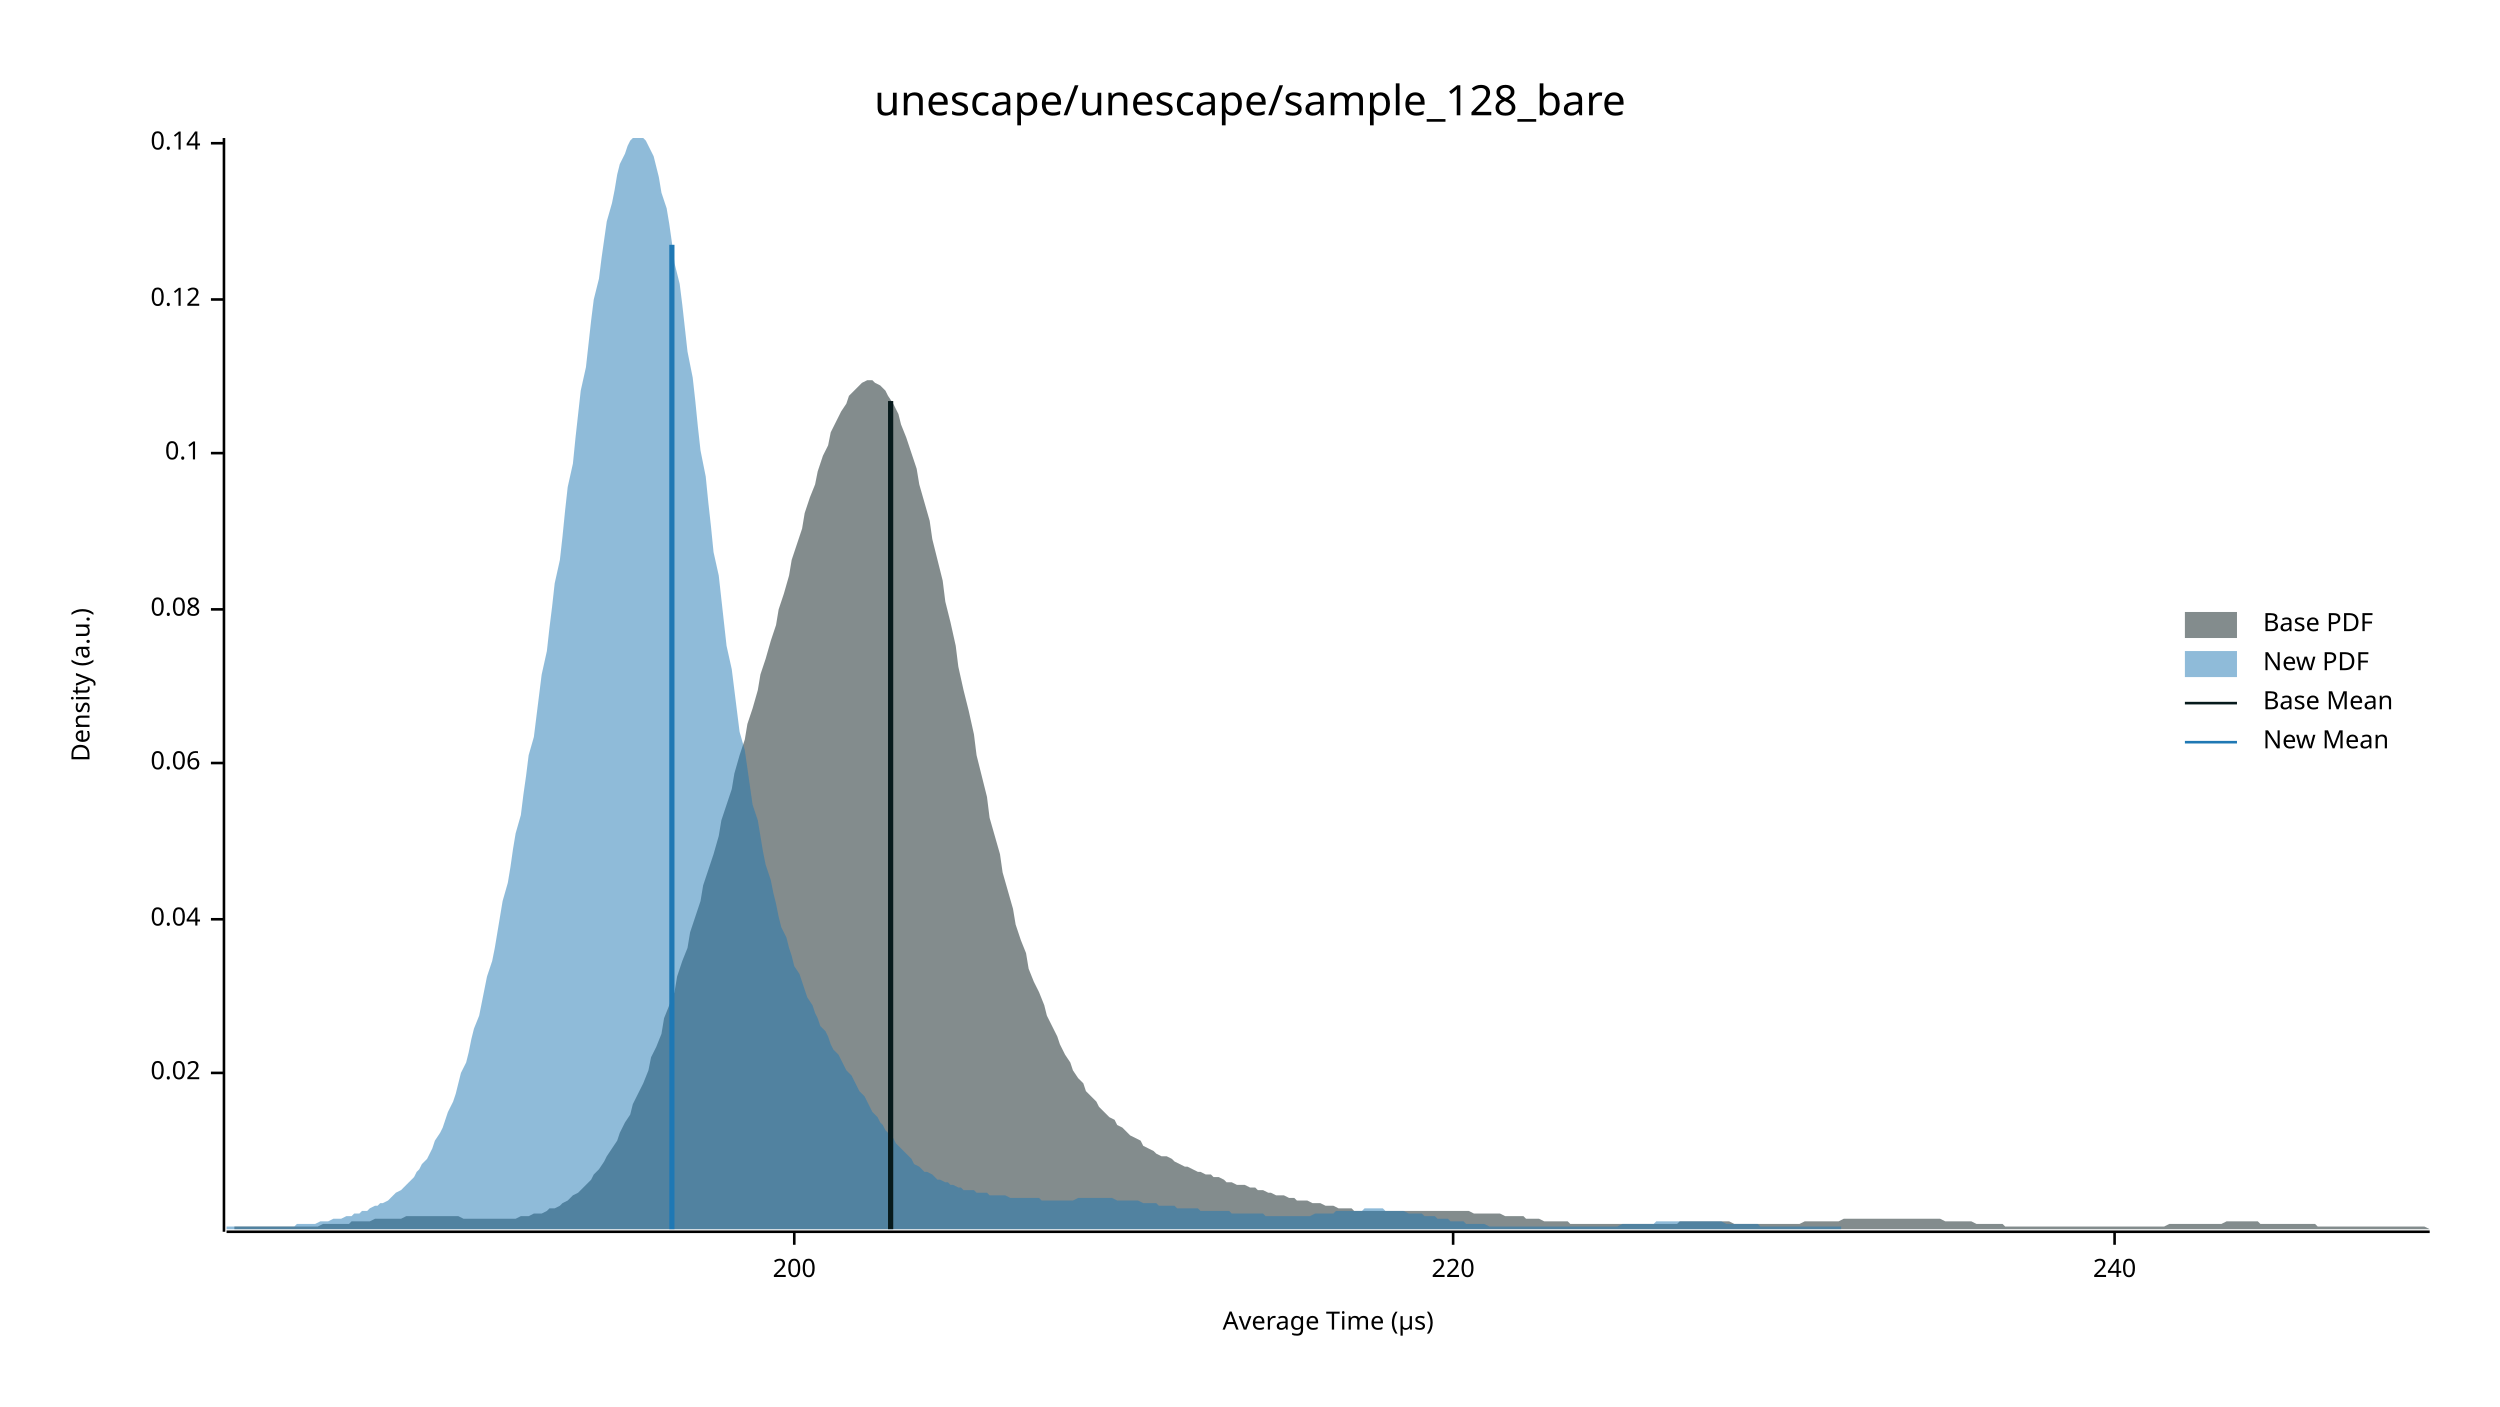
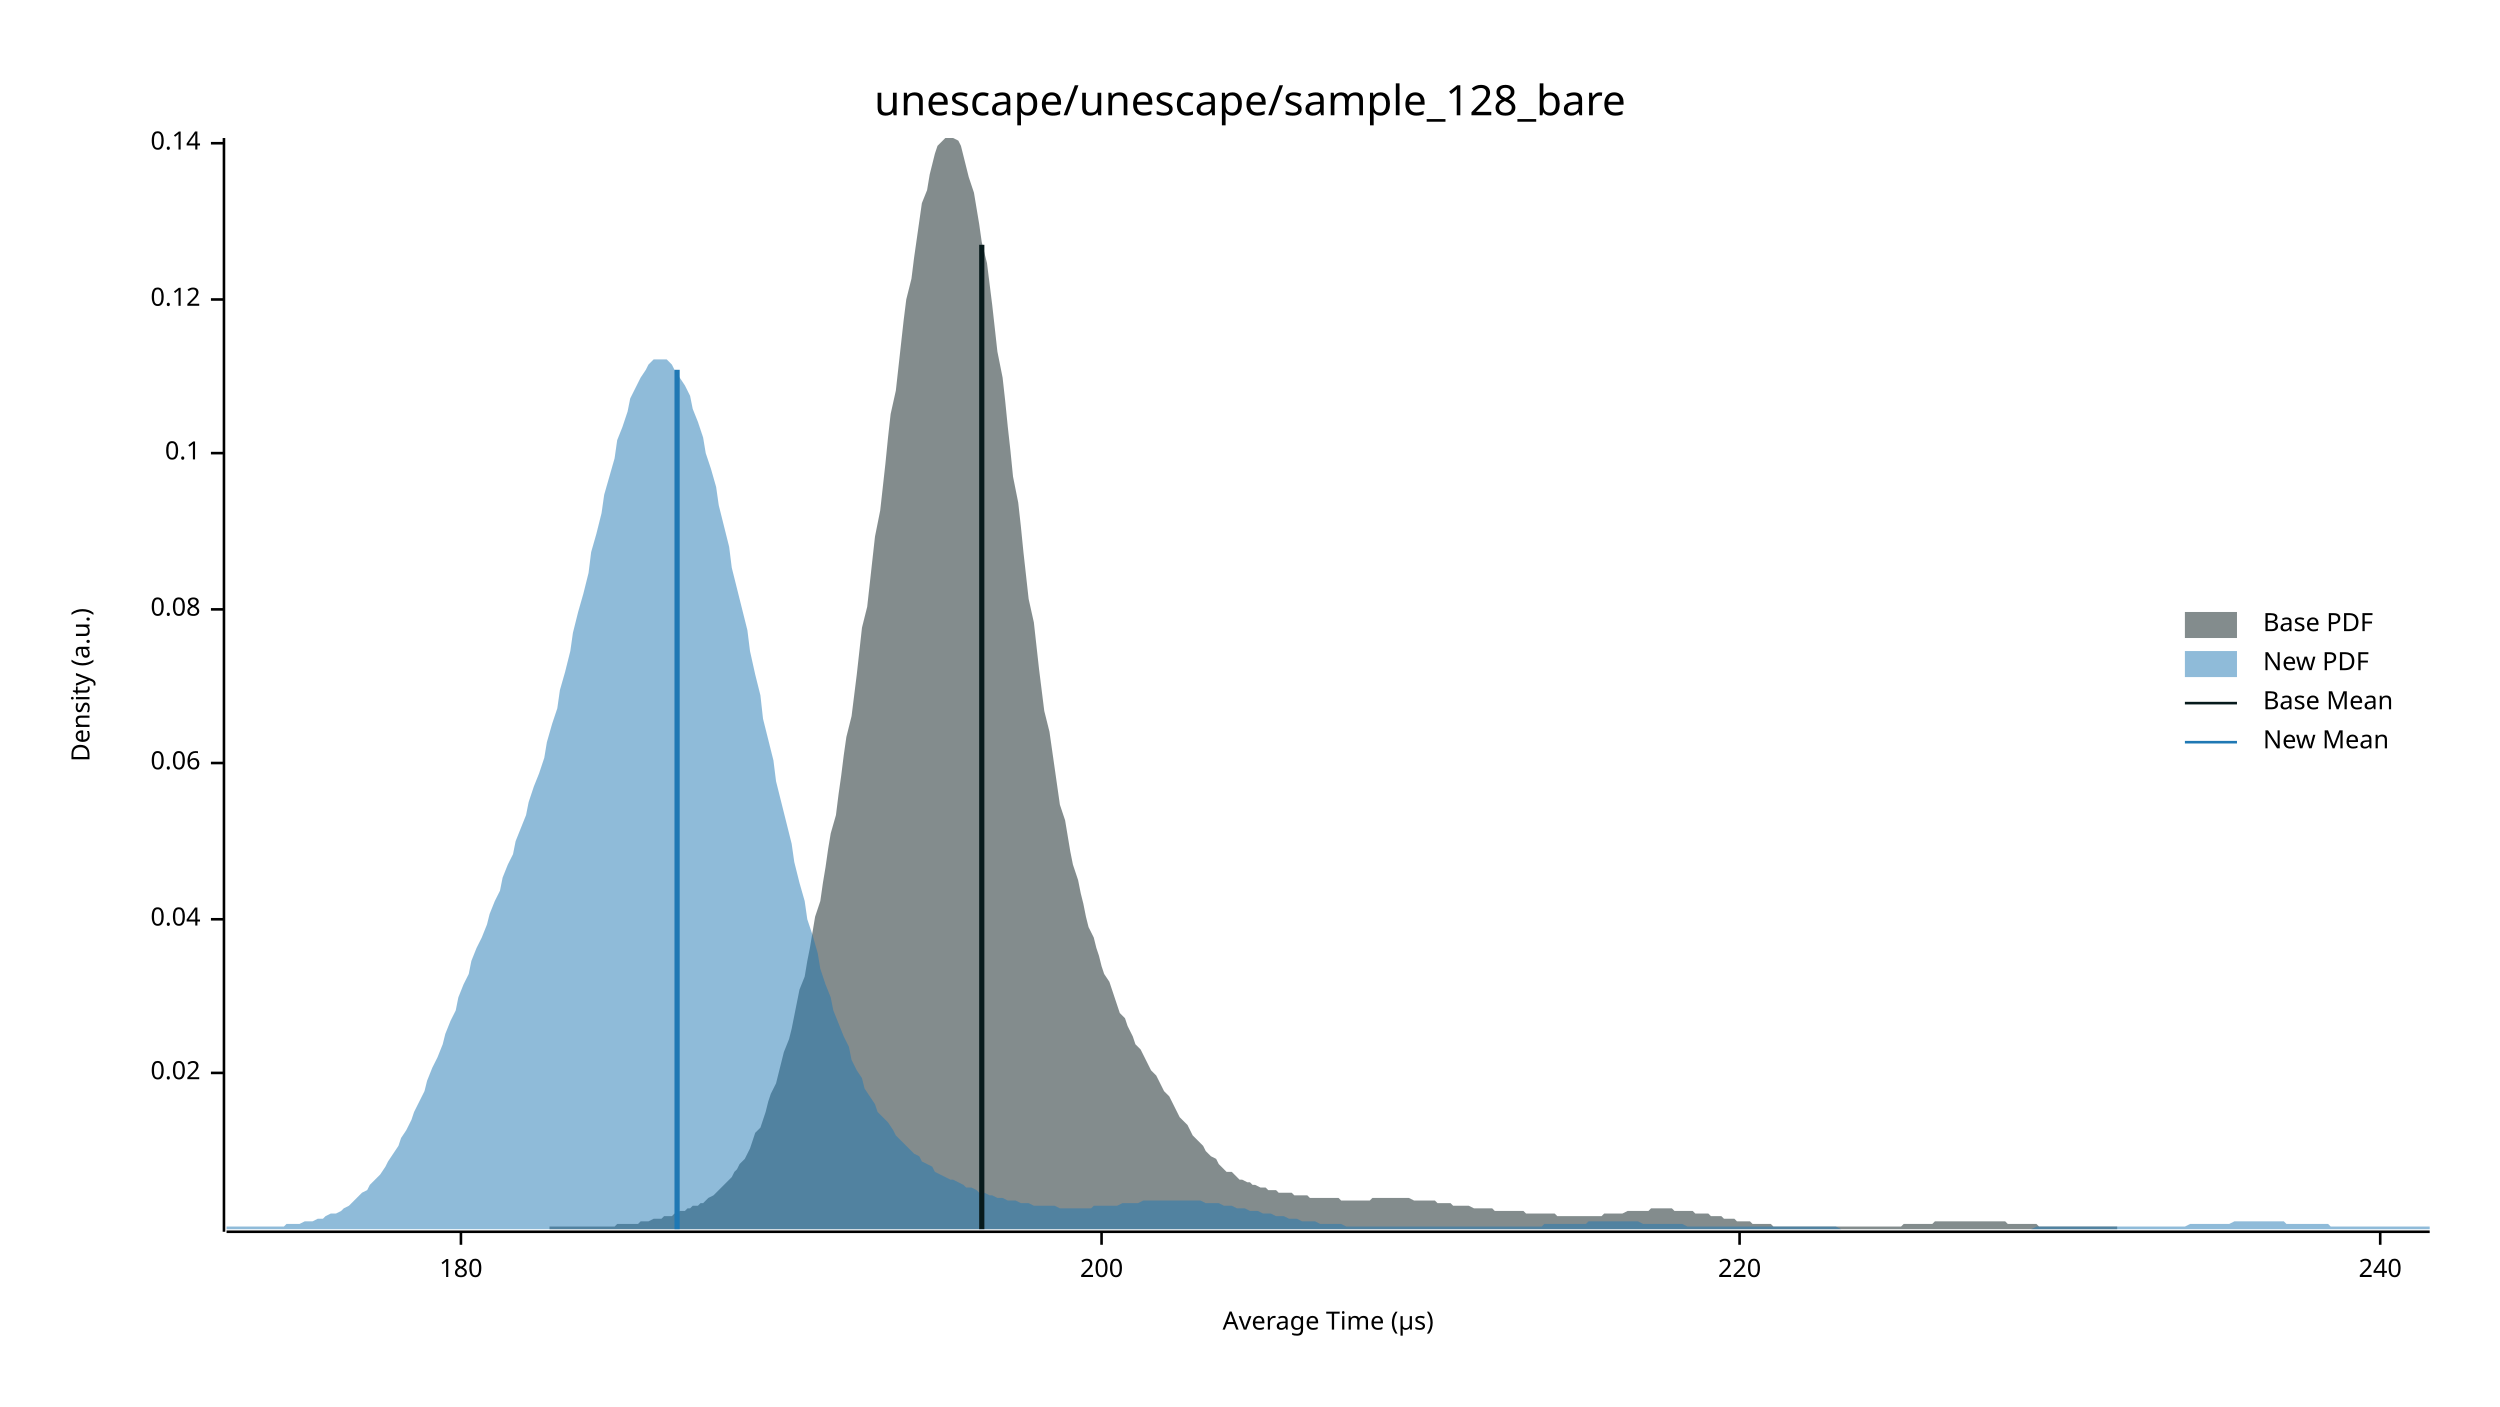
<svg xmlns="http://www.w3.org/2000/svg" width="960" height="540" viewBox="0 0 960 540">
  <text x="480" y="32" dy="0.76em" text-anchor="middle" font-family="sans-serif" font-size="16.129" opacity="1" fill="#000000">
unescape/unescape/sample_128_bare
</text>
  <text x="27" y="263" dy="0.76em" text-anchor="middle" font-family="sans-serif" font-size="9.677" opacity="1" fill="#000000" transform="rotate(270, 27, 263)">
Density (a.u.)
</text>
  <text x="510" y="513" dy="-0.5ex" text-anchor="middle" font-family="sans-serif" font-size="9.677" opacity="1" fill="#000000">
Average Time (µs)
</text>
  <polyline fill="none" opacity="1" stroke="#000000" stroke-width="1" points="86,53 86,473 " />
  <text x="77" y="412" dy="0.5ex" text-anchor="end" font-family="sans-serif" font-size="9.677" opacity="1" fill="#000000">
0.02
</text>
  <polyline fill="none" opacity="1" stroke="#000000" stroke-width="1" points="81,412 86,412 " />
  <text x="77" y="353" dy="0.5ex" text-anchor="end" font-family="sans-serif" font-size="9.677" opacity="1" fill="#000000">
0.04
</text>
  <polyline fill="none" opacity="1" stroke="#000000" stroke-width="1" points="81,353 86,353 " />
  <text x="77" y="293" dy="0.5ex" text-anchor="end" font-family="sans-serif" font-size="9.677" opacity="1" fill="#000000">
0.06
</text>
  <polyline fill="none" opacity="1" stroke="#000000" stroke-width="1" points="81,293 86,293 " />
  <text x="77" y="234" dy="0.5ex" text-anchor="end" font-family="sans-serif" font-size="9.677" opacity="1" fill="#000000">
0.08
</text>
  <polyline fill="none" opacity="1" stroke="#000000" stroke-width="1" points="81,234 86,234 " />
  <text x="77" y="174" dy="0.5ex" text-anchor="end" font-family="sans-serif" font-size="9.677" opacity="1" fill="#000000">
0.1
</text>
  <polyline fill="none" opacity="1" stroke="#000000" stroke-width="1" points="81,174 86,174 " />
  <text x="77" y="115" dy="0.5ex" text-anchor="end" font-family="sans-serif" font-size="9.677" opacity="1" fill="#000000">
0.12
</text>
  <polyline fill="none" opacity="1" stroke="#000000" stroke-width="1" points="81,115 86,115 " />
  <text x="77" y="55" dy="0.5ex" text-anchor="end" font-family="sans-serif" font-size="9.677" opacity="1" fill="#000000">
0.14
</text>
  <polyline fill="none" opacity="1" stroke="#000000" stroke-width="1" points="81,55 86,55 " />
  <polyline fill="none" opacity="1" stroke="#000000" stroke-width="1" points="87,473 933,473 " />
-   <text x="305" y="483" dy="0.76em" text-anchor="middle" font-family="sans-serif" font-size="9.677" opacity="1" fill="#000000">
+   <text x="177" y="483" dy="0.76em" text-anchor="middle" font-family="sans-serif" font-size="9.677" opacity="1" fill="#000000">
+ 180
+ </text>
+   <polyline fill="none" opacity="1" stroke="#000000" stroke-width="1" points="177,473 177,478 " />
+   <text x="423" y="483" dy="0.76em" text-anchor="middle" font-family="sans-serif" font-size="9.677" opacity="1" fill="#000000">
200
</text>
-   <polyline fill="none" opacity="1" stroke="#000000" stroke-width="1" points="305,473 305,478 " />
-   <text x="558" y="483" dy="0.76em" text-anchor="middle" font-family="sans-serif" font-size="9.677" opacity="1" fill="#000000">
+   <polyline fill="none" opacity="1" stroke="#000000" stroke-width="1" points="423,473 423,478 " />
+   <text x="668" y="483" dy="0.76em" text-anchor="middle" font-family="sans-serif" font-size="9.677" opacity="1" fill="#000000">
220
</text>
-   <polyline fill="none" opacity="1" stroke="#000000" stroke-width="1" points="558,473 558,478 " />
-   <text x="812" y="483" dy="0.76em" text-anchor="middle" font-family="sans-serif" font-size="9.677" opacity="1" fill="#000000">
+   <polyline fill="none" opacity="1" stroke="#000000" stroke-width="1" points="668,473 668,478 " />
+   <text x="914" y="483" dy="0.76em" text-anchor="middle" font-family="sans-serif" font-size="9.677" opacity="1" fill="#000000">
240
</text>
-   <polyline fill="none" opacity="1" stroke="#000000" stroke-width="1" points="812,473 812,478 " />
-   <polygon opacity="0.5" fill="#071A1C" points="90,471 91,471 93,471 95,471 97,471 98,471 100,471 102,471 103,471 105,471 107,471 108,471 110,471 112,471 113,471 115,471 117,471 119,471 120,471 122,471 124,470 125,470 127,470 129,470 130,470 132,470 134,470 135,469 137,469 139,469 140,469 142,469 144,468 146,468 147,468 149,468 151,468 152,468 154,468 156,467 157,467 159,467 161,467 162,467 164,467 166,467 167,467 169,467 171,467 173,467 174,467 176,467 178,468 179,468 181,468 183,468 184,468 186,468 188,468 189,468 191,468 193,468 195,468 196,468 198,468 200,467 201,467 203,467 205,466 206,466 208,466 210,465 211,464 213,464 215,463 216,462 218,461 220,459 222,458 223,457 225,455 227,453 228,451 230,449 232,446 233,444 235,441 237,438 238,435 240,431 242,428 243,424 245,420 247,416 249,411 250,406 252,402 254,397 255,391 257,386 259,381 260,375 262,369 264,364 265,358 267,352 269,346 270,340 272,334 274,328 276,321 277,315 279,309 281,303 282,297 284,290 286,284 287,278 289,272 291,265 292,259 294,253 296,246 298,240 299,234 301,228 303,221 304,215 306,209 308,203 309,197 311,191 313,186 314,181 316,175 318,171 319,166 321,162 323,158 325,155 326,152 328,150 330,148 331,147 333,146 335,146 336,147 338,148 340,150 341,152 343,155 345,159 346,163 348,168 350,174 352,180 353,186 355,193 357,200 358,207 360,215 362,223 363,231 365,239 367,248 368,256 370,265 372,273 374,282 375,290 377,298 379,306 380,314 382,321 384,328 385,335 387,342 389,349 390,355 392,361 394,366 395,372 397,377 399,381 401,386 402,390 404,394 406,398 407,401 409,405 411,408 412,411 414,414 416,416 417,419 419,421 421,423 422,425 424,427 426,429 428,430 429,432 431,433 433,435 434,436 436,437 438,438 439,440 441,441 443,442 444,443 446,444 448,444 450,445 451,446 453,447 455,448 456,448 458,449 460,450 461,450 463,451 465,451 466,452 468,452 470,453 471,454 473,454 475,455 477,455 478,455 480,456 482,456 483,457 485,457 487,458 488,458 490,459 492,459 493,459 495,460 497,460 498,461 500,461 502,461 504,462 505,462 507,462 509,463 510,463 512,463 514,464 515,464 517,464 519,464 520,465 522,465 524,465 526,465 527,465 529,465 531,465 532,465 534,465 536,465 537,465 539,465 541,465 542,465 544,465 546,465 547,465 549,465 551,465 553,465 554,465 556,465 558,465 559,465 561,465 563,465 564,465 566,466 568,466 569,466 571,466 573,466 574,466 576,466 578,467 580,467 581,467 583,467 585,467 586,468 588,468 590,468 591,468 593,469 595,469 596,469 598,469 600,469 602,469 603,470 605,470 607,470 608,470 610,470 612,470 613,470 615,470 617,470 618,470 620,470 622,470 623,470 625,470 627,470 629,470 630,470 632,470 634,470 635,470 637,470 639,470 640,470 642,470 644,470 645,469 647,469 649,469 650,469 652,469 654,469 656,469 657,469 659,469 661,469 662,469 664,469 666,470 667,470 669,470 671,470 672,470 674,470 676,470 677,470 679,470 681,470 683,470 684,470 686,470 688,470 689,470 691,470 693,469 694,469 696,469 698,469 699,469 701,469 703,469 705,469 706,469 708,468 710,468 711,468 713,468 715,468 716,468 718,468 720,468 721,468 723,468 725,468 726,468 728,468 730,468 732,468 733,468 735,468 737,468 738,468 740,468 742,468 743,468 745,468 747,469 748,469 750,469 752,469 753,469 755,469 757,469 759,470 760,470 762,470 764,470 765,470 767,470 769,470 770,471 772,471 774,471 775,471 777,471 779,471 781,471 782,471 784,471 786,471 787,471 789,471 791,471 792,471 794,471 796,471 797,471 799,471 801,471 802,471 804,471 806,471 808,471 809,471 811,471 813,471 814,471 816,471 818,471 819,471 821,471 823,471 824,471 826,471 828,471 829,471 831,471 833,470 835,470 836,470 838,470 840,470 841,470 843,470 845,470 846,470 848,470 850,470 851,470 853,470 855,469 857,469 858,469 860,469 862,469 863,469 865,469 867,469 868,470 870,470 872,470 873,470 875,470 877,470 878,470 880,470 882,470 884,470 885,470 887,470 889,470 890,471 892,471 894,471 895,471 897,471 899,471 900,471 902,471 904,471 905,471 907,471 909,471 911,471 912,471 914,471 916,471 917,471 919,471 921,471 922,471 924,471 926,471 927,471 929,471 931,471 933,472 933,472 90,472 " />
-   <polygon opacity="0.5" fill="#1F78B4" points="87,471 88,471 89,471 90,471 91,471 93,471 94,471 95,471 96,471 98,471 99,471 100,471 101,471 103,471 104,471 105,471 106,471 108,471 109,471 110,471 111,471 113,471 114,470 115,470 116,470 118,470 119,470 120,470 121,470 123,469 124,469 125,469 126,469 128,468 129,468 130,468 131,468 133,467 134,467 135,467 136,466 138,466 139,465 140,465 141,465 142,464 144,463 145,463 146,462 147,462 149,461 150,460 151,459 152,458 154,457 155,456 156,455 157,454 159,452 160,450 161,449 162,447 164,445 165,443 166,441 167,438 169,435 170,433 171,430 172,427 174,423 175,420 176,416 177,412 179,408 180,404 181,399 182,395 184,390 185,385 186,380 187,375 189,369 190,364 191,358 192,352 193,346 195,339 196,333 197,326 198,320 200,313 201,305 202,298 203,290 205,283 206,275 207,267 208,259 210,250 211,241 212,233 213,224 215,215 216,206 217,196 218,187 220,178 221,168 222,159 223,150 225,141 226,132 227,123 228,115 230,107 231,99 232,92 233,85 235,78 236,73 237,67 238,63 240,59 241,56 242,54 243,53 245,53 246,53 247,53 248,54 249,56 251,60 252,64 253,68 254,74 256,80 257,86 258,93 259,101 261,109 262,117 263,126 264,135 266,145 267,154 268,164 269,173 271,183 272,193 273,202 274,212 276,221 277,230 278,239 279,248 281,257 282,265 283,273 284,281 286,288 287,295 288,302 289,309 291,315 292,321 293,327 294,332 296,338 297,343 298,347 299,352 300,356 302,360 303,364 304,367 305,371 307,374 308,377 309,380 310,383 312,386 313,389 314,391 315,394 317,396 318,398 319,401 320,403 322,405 323,407 324,409 325,411 327,413 328,415 329,417 330,419 332,421 333,423 334,425 335,427 337,429 338,431 339,432 340,434 342,436 343,437 344,439 345,440 347,442 348,443 349,444 350,445 351,447 353,448 354,449 355,450 356,450 358,451 359,452 360,453 361,453 363,454 364,454 365,455 366,455 368,456 369,456 370,457 371,457 373,457 374,457 375,458 376,458 378,458 379,458 380,459 381,459 383,459 384,459 385,459 386,459 388,460 389,460 390,460 391,460 393,460 394,460 395,460 396,460 398,460 399,460 400,461 401,461 403,461 404,461 405,461 406,461 407,461 409,461 410,461 411,461 412,461 414,460 415,460 416,460 417,460 419,460 420,460 421,460 422,460 424,460 425,460 426,460 427,460 429,461 430,461 431,461 432,461 434,461 435,461 436,461 437,461 439,462 440,462 441,462 442,462 444,462 445,463 446,463 447,463 449,463 450,463 451,463 452,464 454,464 455,464 456,464 457,464 458,464 460,464 461,465 462,465 463,465 465,465 466,465 467,465 468,465 470,465 471,465 472,465 473,466 475,466 476,466 477,466 478,466 480,466 481,466 482,466 483,466 485,466 486,467 487,467 488,467 490,467 491,467 492,467 493,467 495,467 496,467 497,467 498,467 500,467 501,467 502,467 503,467 505,466 506,466 507,466 508,466 509,466 511,466 512,466 513,465 514,465 516,465 517,465 518,465 519,465 521,465 522,465 523,465 524,464 526,464 527,464 528,464 529,464 531,464 532,465 533,465 534,465 536,465 537,465 538,465 539,465 541,466 542,466 543,466 544,466 546,466 547,467 548,467 549,467 551,467 552,468 553,468 554,468 556,468 557,469 558,469 559,469 561,469 562,469 563,470 564,470 565,470 567,470 568,470 569,470 570,470 572,471 573,471 574,471 575,471 577,471 578,471 579,471 580,471 582,471 583,471 584,471 585,471 587,471 588,471 589,471 590,471 592,471 593,471 594,471 595,471 597,471 598,471 599,471 600,471 602,471 603,471 604,471 605,471 607,471 608,471 609,471 610,471 612,471 613,471 614,471 615,471 616,471 618,471 619,471 620,471 621,471 623,470 624,470 625,470 626,470 628,470 629,470 630,470 631,470 633,470 634,470 635,470 636,469 638,469 639,469 640,469 641,469 643,469 644,469 645,469 646,469 648,469 649,469 650,469 651,469 653,469 654,469 655,469 656,469 658,469 659,469 660,469 661,469 663,470 664,470 665,470 666,470 667,470 669,470 670,470 671,470 672,470 674,470 675,470 676,471 677,471 679,471 680,471 681,471 682,471 684,471 685,471 686,471 687,471 689,471 690,471 691,471 692,471 694,471 695,471 696,471 697,471 699,471 700,471 701,471 702,471 704,471 705,471 706,471 707,471 707,472 87,472 " />
-   <polyline fill="none" opacity="1" stroke="#071A1C" stroke-width="2" points="342,472 342,154 " />
-   <polyline fill="none" opacity="1" stroke="#1F78B4" stroke-width="2" points="258,472 258,94 " />
+   <polyline fill="none" opacity="1" stroke="#000000" stroke-width="1" points="914,473 914,478 " />
+   <polygon opacity="0.5" fill="#071A1C" points="211,471 212,471 213,471 214,471 216,471 217,471 218,471 219,471 220,471 222,471 223,471 224,471 225,471 226,471 228,471 229,471 230,471 231,471 233,471 234,471 235,471 236,471 237,470 239,470 240,470 241,470 242,470 243,470 245,470 246,469 247,469 248,469 249,469 251,468 252,468 253,468 254,468 255,467 257,467 258,467 259,466 260,466 261,465 263,465 264,464 265,464 266,463 268,463 269,462 270,462 271,461 272,460 274,459 275,458 276,457 277,456 278,455 280,453 281,452 282,450 283,449 284,447 286,445 287,443 288,441 289,438 290,435 292,433 293,430 294,427 295,423 296,420 298,416 299,412 300,408 301,404 303,399 304,395 305,390 306,385 307,380 309,375 310,369 311,364 312,358 313,352 315,346 316,339 317,333 318,326 319,320 321,313 322,305 323,298 324,290 325,283 327,275 328,267 329,259 330,250 331,241 333,233 334,224 335,215 336,206 338,196 339,187 340,178 341,168 342,159 344,150 345,141 346,132 347,123 348,115 350,107 351,99 352,92 353,85 354,78 356,73 357,67 358,63 359,59 360,56 362,54 363,53 364,53 365,53 366,53 368,54 369,56 370,60 371,64 372,68 374,74 375,80 376,86 377,93 379,101 380,109 381,117 382,126 383,135 385,145 386,154 387,164 388,173 389,183 391,193 392,202 393,212 394,221 395,230 397,239 398,248 399,257 400,265 401,273 403,281 404,288 405,295 406,302 407,309 409,315 410,321 411,327 412,332 414,338 415,343 416,347 417,352 418,356 420,360 421,364 422,367 423,371 424,374 426,377 427,380 428,383 429,386 430,389 432,391 433,394 434,396 435,398 436,401 438,403 439,405 440,407 441,409 442,411 444,413 445,415 446,417 447,419 449,421 450,423 451,425 452,427 453,429 455,431 456,432 457,434 458,436 459,437 461,439 462,440 463,442 464,443 465,444 467,445 468,447 469,448 470,449 471,450 473,450 474,451 475,452 476,453 477,453 479,454 480,454 481,455 482,455 484,456 485,456 486,456 487,457 488,457 490,457 491,458 492,458 493,458 494,458 496,458 497,459 498,459 499,459 500,459 502,459 503,460 504,460 505,460 506,460 508,460 509,460 510,460 511,460 512,460 514,460 515,461 516,461 517,461 519,461 520,461 521,461 522,461 523,461 525,461 526,461 527,460 528,460 529,460 531,460 532,460 533,460 534,460 535,460 537,460 538,460 539,460 540,460 541,460 543,461 544,461 545,461 546,461 547,461 549,461 550,461 551,461 552,462 554,462 555,462 556,462 557,462 558,463 560,463 561,463 562,463 563,463 564,463 566,464 567,464 568,464 569,464 570,464 572,464 573,464 574,465 575,465 576,465 578,465 579,465 580,465 581,465 582,465 584,465 585,465 586,466 587,466 589,466 590,466 591,466 592,466 593,466 595,466 596,466 597,466 598,467 599,467 601,467 602,467 603,467 604,467 605,467 607,467 608,467 609,467 610,467 611,467 613,467 614,467 615,467 616,466 617,466 619,466 620,466 621,466 622,466 623,466 625,465 626,465 627,465 628,465 630,465 631,465 632,465 633,465 634,464 636,464 637,464 638,464 639,464 640,464 642,464 643,465 644,465 645,465 646,465 648,465 649,465 650,465 651,466 652,466 654,466 655,466 656,466 657,467 658,467 660,467 661,467 662,468 663,468 665,468 666,468 667,469 668,469 669,469 671,469 672,469 673,470 674,470 675,470 677,470 678,470 679,470 680,470 681,471 683,471 684,471 685,471 686,471 687,471 689,471 690,471 691,471 692,471 693,471 695,471 696,471 697,471 698,471 700,471 701,471 702,471 703,471 704,471 706,471 707,471 708,471 709,471 710,471 712,471 713,471 714,471 715,471 716,471 718,471 719,471 720,471 721,471 722,471 724,471 725,471 726,471 727,471 728,471 730,471 731,470 732,470 733,470 735,470 736,470 737,470 738,470 739,470 741,470 742,470 743,469 744,469 745,469 747,469 748,469 749,469 750,469 751,469 753,469 754,469 755,469 756,469 757,469 759,469 760,469 761,469 762,469 763,469 765,469 766,469 767,469 768,469 770,469 771,470 772,470 773,470 774,470 776,470 777,470 778,470 779,470 780,470 782,470 783,471 784,471 785,471 786,471 788,471 789,471 790,471 791,471 792,471 794,471 795,471 796,471 797,471 798,471 800,471 801,471 802,471 803,471 805,471 806,471 807,471 808,471 809,471 811,471 812,471 813,471 813,472 211,472 " />
+   <polygon opacity="0.5" fill="#1F78B4" points="87,471 88,471 90,471 92,471 93,471 95,471 97,471 98,471 100,471 102,471 103,471 105,471 107,471 109,471 110,470 112,470 114,470 115,470 117,469 119,469 120,469 122,468 124,468 125,467 127,466 129,466 131,465 132,464 134,463 136,461 137,460 139,458 141,457 142,455 144,453 146,451 148,448 149,446 151,443 153,440 154,437 156,434 158,430 159,427 161,423 163,419 164,415 166,410 168,406 170,401 171,397 173,392 175,388 176,383 178,378 180,374 181,369 183,364 185,360 187,355 188,351 190,346 192,342 193,337 195,332 197,328 198,323 200,318 202,313 203,308 205,302 207,297 209,291 210,285 212,278 214,272 215,265 217,258 219,250 220,243 222,235 224,228 226,220 227,212 229,205 231,197 232,190 234,183 236,176 237,169 239,164 241,158 242,153 244,149 246,145 248,142 249,140 251,138 253,138 254,138 256,138 258,140 259,142 261,145 263,148 265,152 266,157 268,162 270,168 271,174 273,180 275,187 276,194 278,202 280,210 281,218 283,226 285,234 287,242 288,250 290,259 292,267 293,276 295,284 297,292 298,300 300,308 302,316 304,324 305,331 307,339 309,346 310,353 312,359 314,366 315,372 317,378 319,383 320,388 322,393 324,398 326,402 327,407 329,411 331,414 332,418 334,421 336,424 337,427 339,429 341,431 343,434 344,436 346,438 348,440 349,441 351,443 353,444 354,446 356,447 358,448 359,450 361,451 363,452 365,453 366,453 368,454 370,455 371,456 373,456 375,457 376,458 378,458 380,459 381,459 383,460 385,460 387,461 388,461 390,461 392,462 393,462 395,462 397,463 398,463 400,463 402,463 404,463 405,463 407,464 409,464 410,464 412,464 414,464 415,464 417,464 419,464 420,463 422,463 424,463 426,463 427,463 429,463 431,462 432,462 434,462 436,462 437,462 439,461 441,461 443,461 444,461 446,461 448,461 449,461 451,461 453,461 454,461 456,461 458,461 459,461 461,461 463,462 465,462 466,462 468,462 470,463 471,463 473,463 475,464 476,464 478,464 480,465 482,465 483,465 485,466 487,466 488,466 490,467 492,467 493,467 495,468 497,468 498,468 500,469 502,469 504,469 505,469 507,470 509,470 510,470 512,470 514,470 515,470 517,471 519,471 521,471 522,471 524,471 526,471 527,471 529,471 531,471 532,471 534,471 536,471 537,471 539,471 541,471 543,471 544,471 546,471 548,471 549,471 551,471 553,471 554,471 556,471 558,471 560,471 561,471 563,471 565,471 566,471 568,471 570,471 571,471 573,471 575,471 576,471 578,471 580,471 582,471 583,471 585,471 587,471 588,471 590,471 592,471 593,470 595,470 597,470 599,470 600,470 602,470 604,470 605,470 607,470 609,470 610,469 612,469 614,469 615,469 617,469 619,469 621,469 622,469 624,469 626,469 627,469 629,469 631,470 632,470 634,470 636,470 638,470 639,470 641,470 643,470 644,470 646,470 648,471 649,471 651,471 653,471 654,471 656,471 658,471 660,471 661,471 663,471 665,471 666,471 668,471 670,471 671,471 673,471 675,471 676,471 678,471 680,471 682,471 683,471 685,471 687,471 688,471 690,471 692,471 693,471 695,471 697,471 699,471 700,471 702,471 704,471 705,471 707,472 709,472 710,472 712,472 714,472 715,472 717,472 719,472 721,472 722,472 724,472 726,472 727,472 729,472 731,472 732,472 734,472 736,472 738,472 739,472 741,472 743,472 744,472 746,472 748,472 749,472 751,472 753,472 754,472 756,472 758,472 760,472 761,472 763,472 765,472 766,472 768,472 770,472 771,472 773,472 775,472 777,472 778,472 780,472 782,471 783,471 785,471 787,471 788,471 790,471 792,471 793,471 795,471 797,471 799,471 800,471 802,471 804,471 805,471 807,471 809,471 810,471 812,471 814,471 816,471 817,471 819,471 821,471 822,471 824,471 826,471 827,471 829,471 831,471 832,471 834,471 836,471 838,471 839,471 841,470 843,470 844,470 846,470 848,470 849,470 851,470 853,470 855,470 856,470 858,469 860,469 861,469 863,469 865,469 866,469 868,469 870,469 871,469 873,469 875,469 877,469 878,470 880,470 882,470 883,470 885,470 887,470 888,470 890,470 892,470 894,470 895,471 897,471 899,471 900,471 902,471 904,471 905,471 907,471 909,471 910,471 912,471 914,471 916,471 917,471 919,471 921,471 922,471 924,471 926,471 927,471 929,471 931,471 933,471 933,472 87,472 " />
+   <polyline fill="none" opacity="1" stroke="#071A1C" stroke-width="2" points="377,472 377,94 " />
+   <polyline fill="none" opacity="1" stroke="#1F78B4" stroke-width="2" points="260,472 260,142 " />
  <text x="869" y="235" dy="0.76em" text-anchor="start" font-family="sans-serif" font-size="9.677" opacity="1" fill="#000000">
Base PDF
</text>
  <text x="869" y="250" dy="0.76em" text-anchor="start" font-family="sans-serif" font-size="9.677" opacity="1" fill="#000000">
New PDF
</text>
  <text x="869" y="265" dy="0.76em" text-anchor="start" font-family="sans-serif" font-size="9.677" opacity="1" fill="#000000">
Base Mean
</text>
  <text x="869" y="280" dy="0.76em" text-anchor="start" font-family="sans-serif" font-size="9.677" opacity="1" fill="#000000">
New Mean
</text>
  <rect x="839" y="235" width="20" height="10" opacity="0.5" fill="#071A1C" stroke="none" />
  <rect x="839" y="250" width="20" height="10" opacity="0.5" fill="#1F78B4" stroke="none" />
  <polyline fill="none" opacity="1" stroke="#071A1C" stroke-width="1" points="839,270 859,270 " />
  <polyline fill="none" opacity="1" stroke="#1F78B4" stroke-width="1" points="839,285 859,285 " />
</svg>
